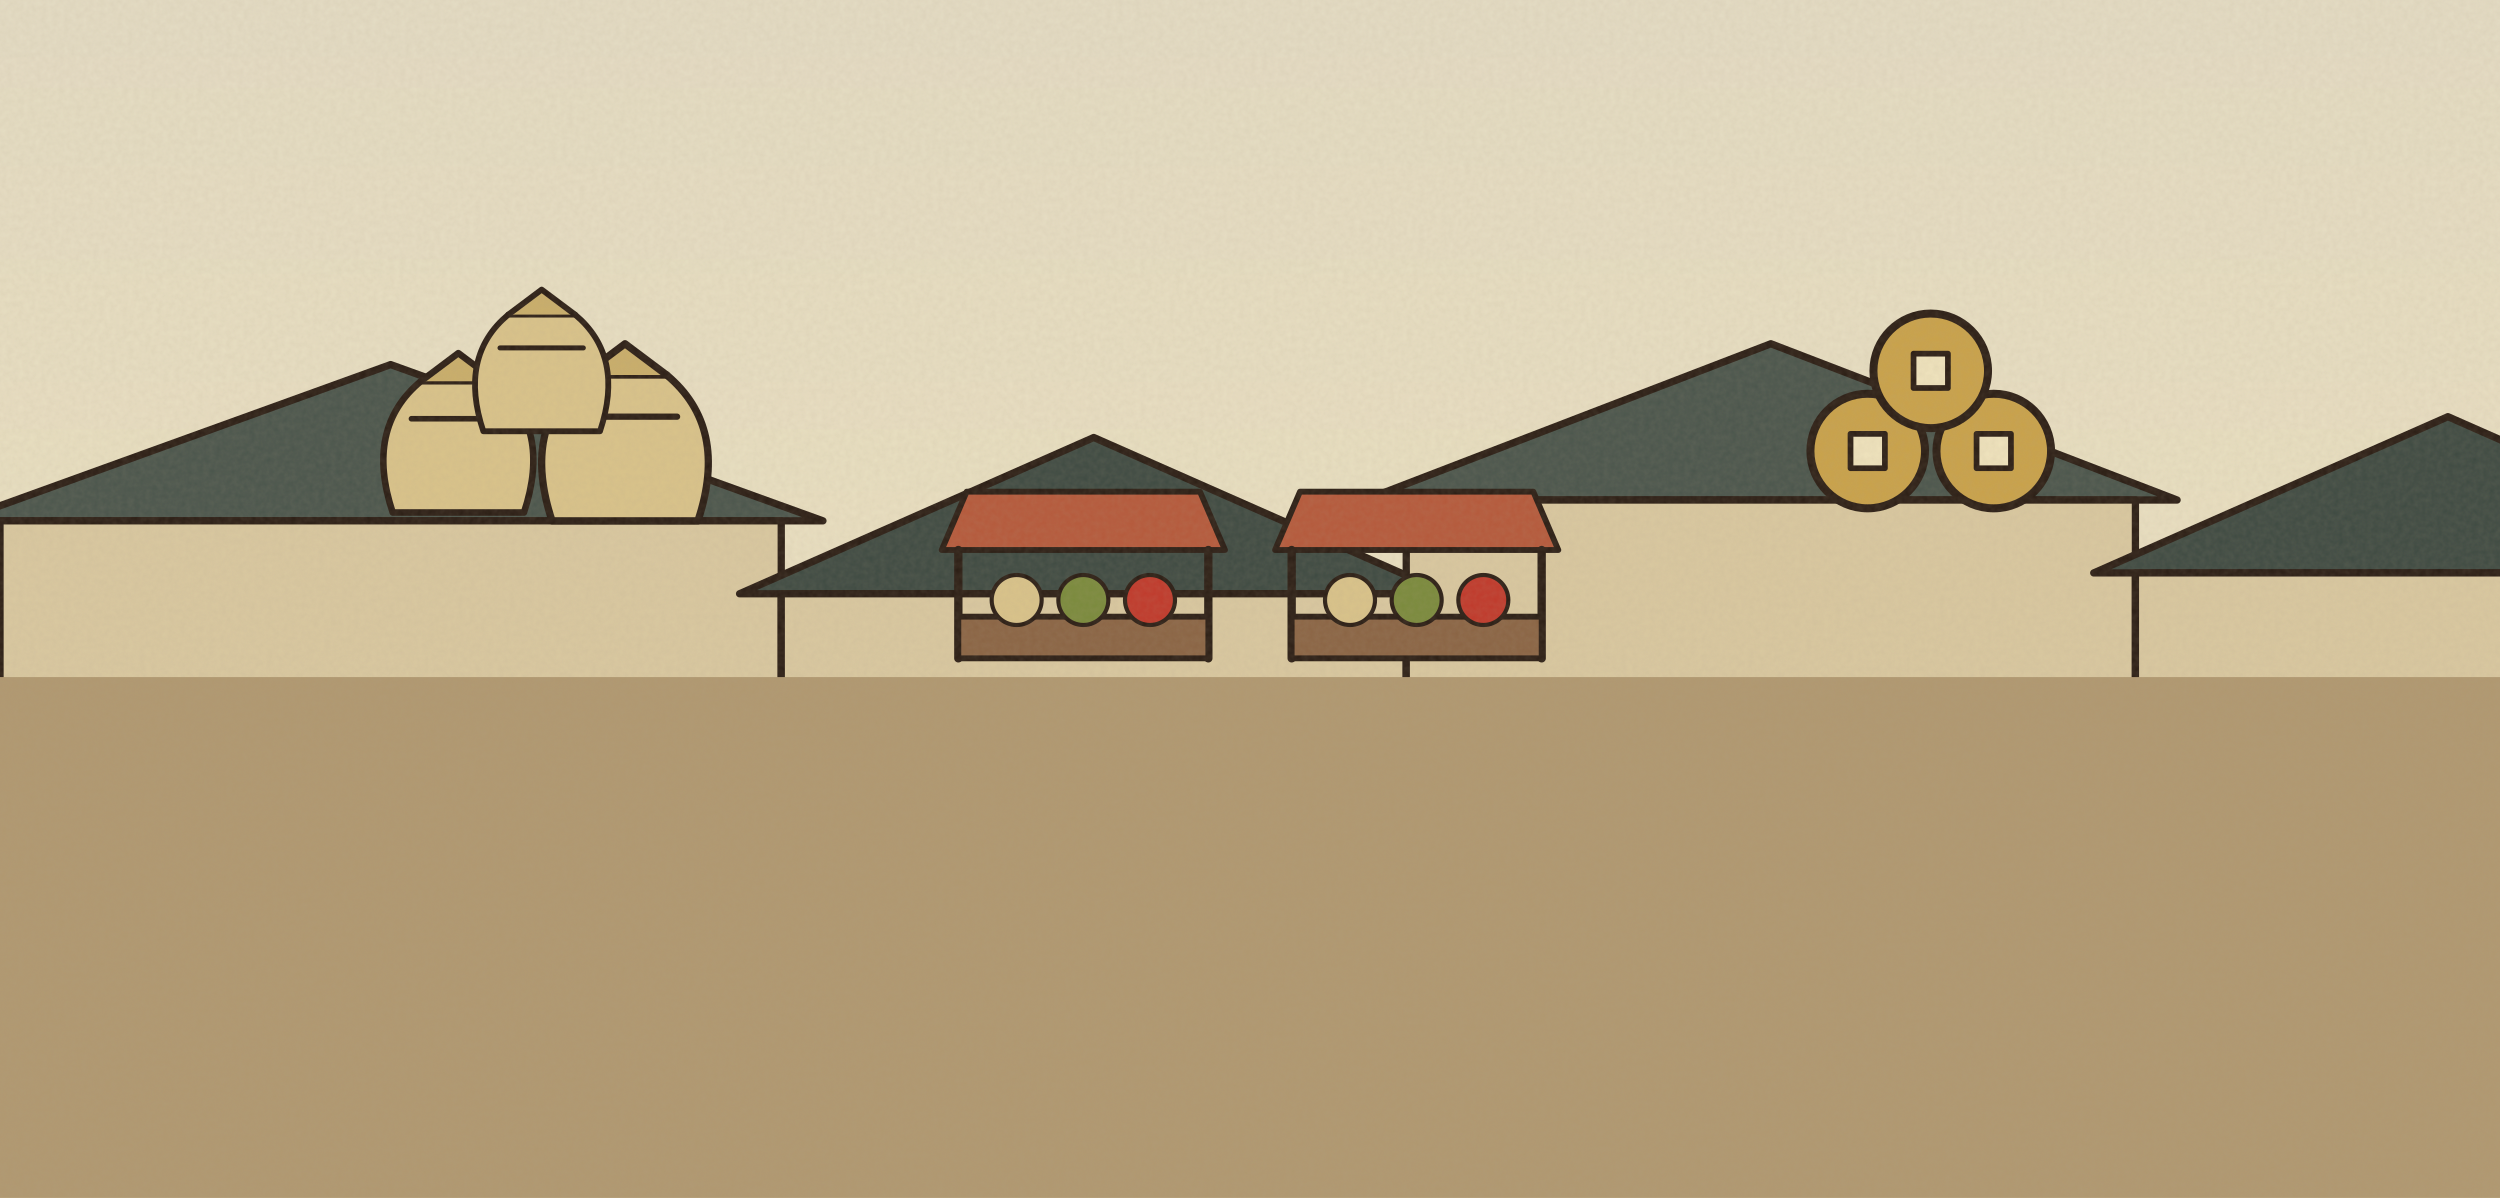
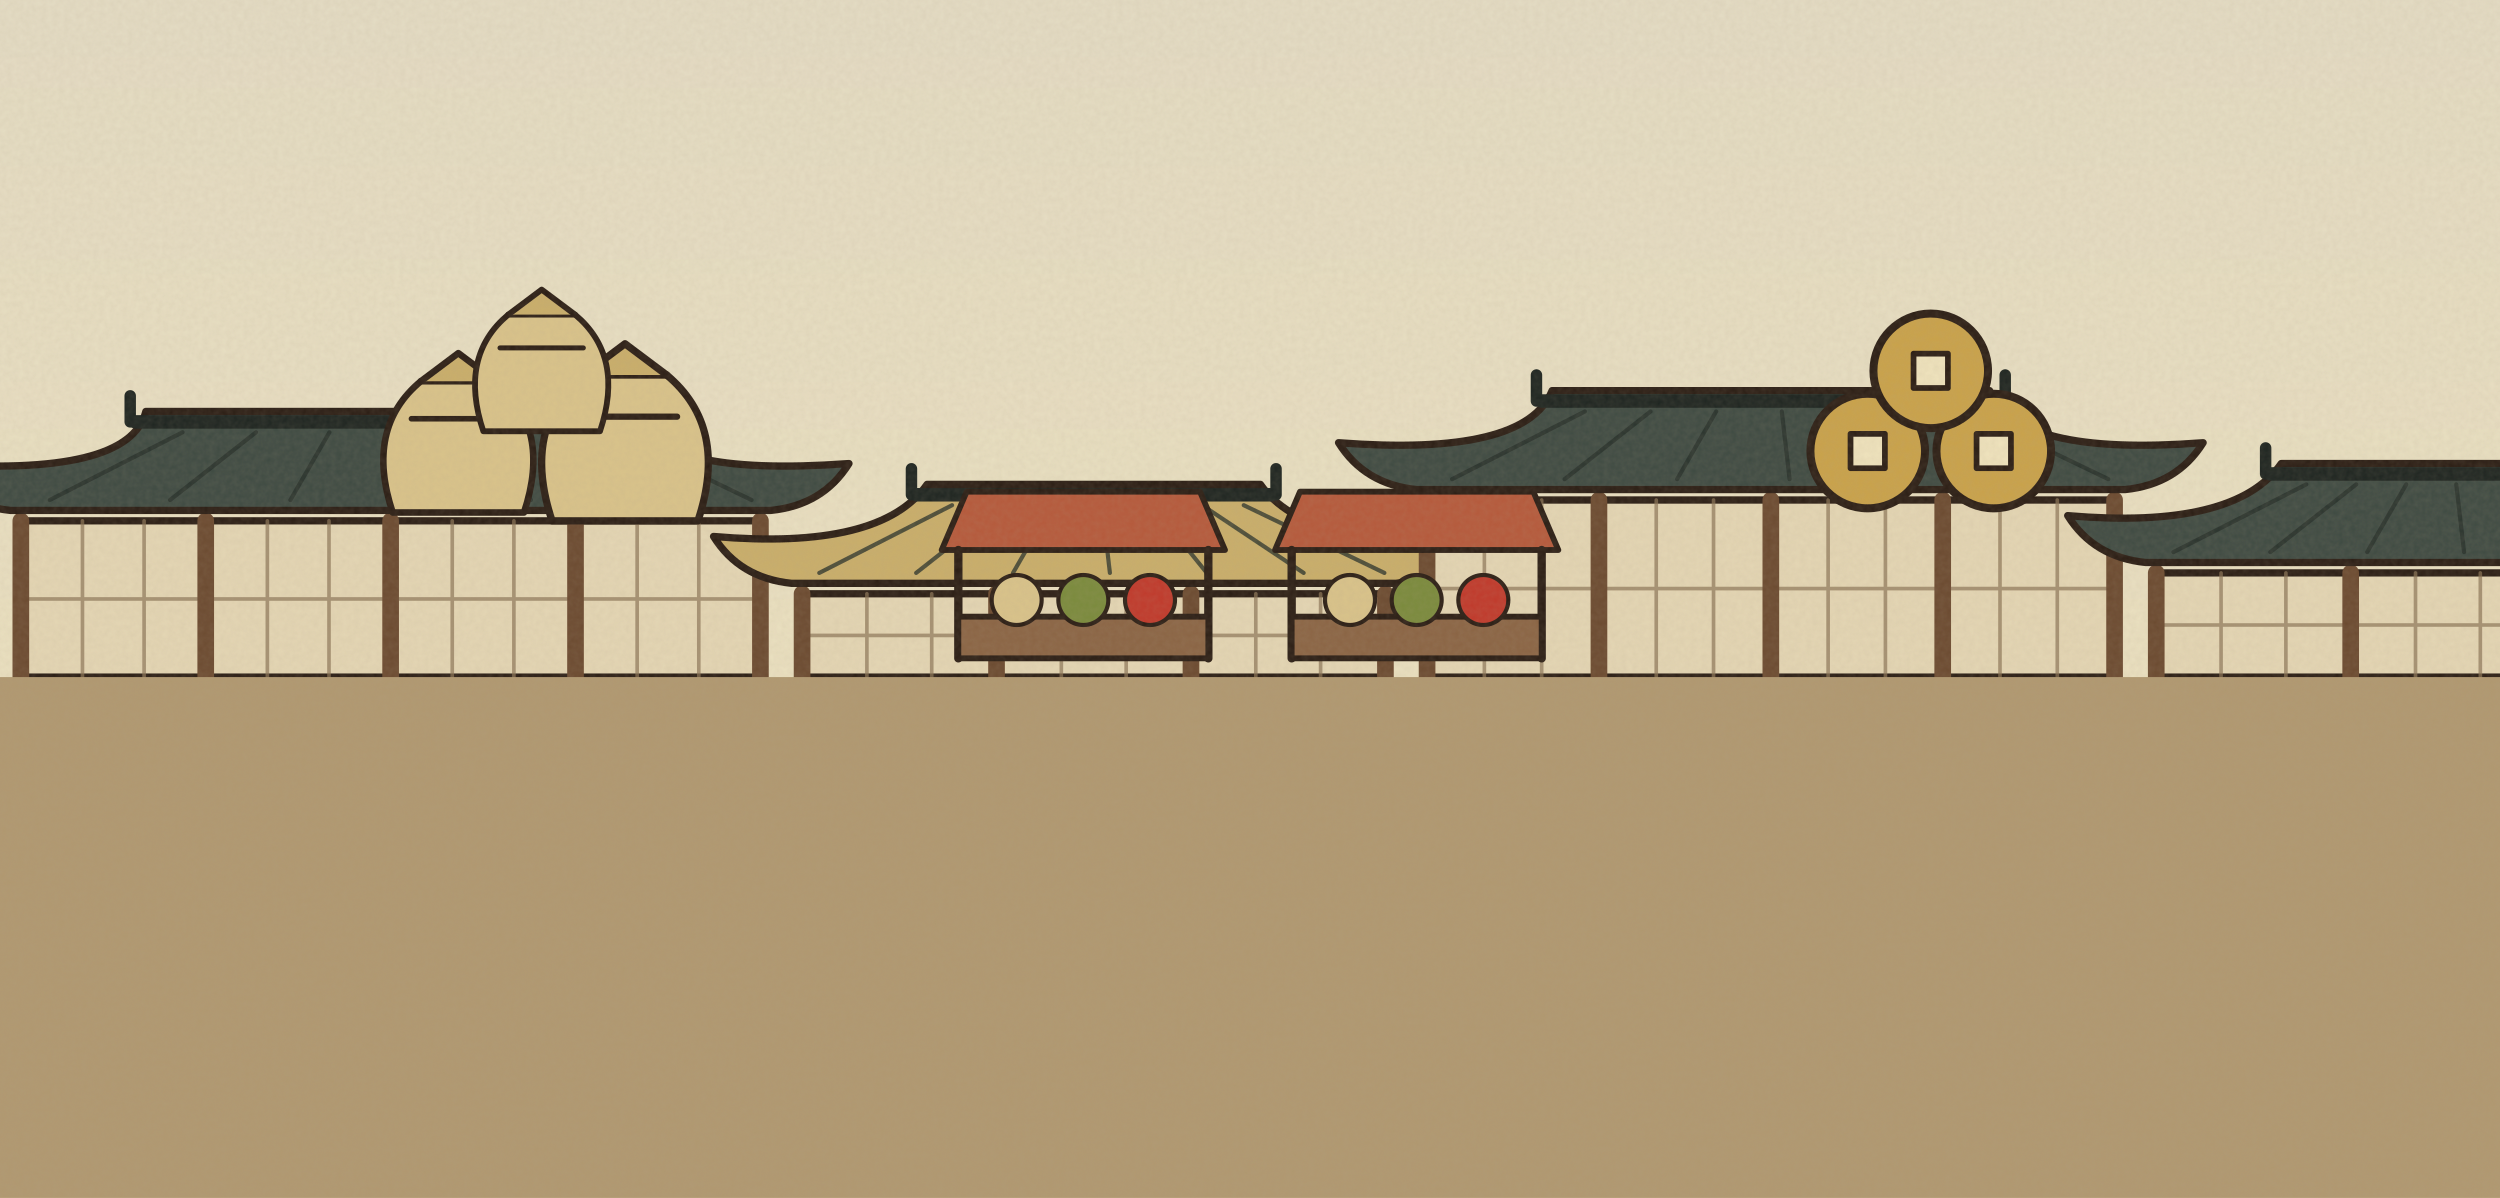
<svg xmlns="http://www.w3.org/2000/svg" viewBox="0 0 480 230" width="480" height="230" role="img" aria-label="곡식 자루, 여러 장터 좌판, 상평통보">
  <defs>
    <linearGradient id="sky" x1="0" y1="0" x2="0" y2="1">
      <stop offset="0" stop-color="#e4dcc4" />
      <stop offset="1" stop-color="#efe3bd" />
    </linearGradient>
    <filter id="paper" x="0" y="0" width="100%" height="100%">
      <feTurbulence type="fractalNoise" baseFrequency="0.9" numOctaves="2" seed="4" result="n" />
      <feColorMatrix in="n" type="matrix" values="0 0 0 0 0.45  0 0 0 0 0.36  0 0 0 0 0.25  0 0 0 0.16 0" />
      <feComposite in2="SourceGraphic" operator="in" />
    </filter>
    <filter id="wash">
      <feTurbulence type="fractalNoise" baseFrequency="0.03 0.08" numOctaves="3" seed="7" result="t" />
      <feDisplacementMap in="SourceGraphic" in2="t" scale="6" />
    </filter>
    <linearGradient id="sea" x1="0" y1="0" x2="0" y2="1">
      <stop offset="0" stop-color="#5c8190" />
      <stop offset="1" stop-color="#3f6577" />
    </linearGradient>
  </defs>
  <rect width="480" height="230" fill="url(#sky)" />
  <g stroke="#2a1d14" stroke-width="1.4" stroke-linejoin="round" stroke-linecap="round">
-     <path d="M-8 100 L75 70 L158 100 Z" fill="#4a554c" />
-     <rect x="0" y="100" width="150" height="38" fill="#d9c8a0" />
-     <path d="M142 114 L210 84 L278 114 Z" fill="#3e4a42" />
-     <rect x="150" y="114" width="120" height="24" fill="#d9c8a0" />
-     <path d="M262 96 L340 66 L418 96 Z" fill="#4a554c" />
-     <rect x="270" y="96" width="140" height="42" fill="#d9c8a0" />
-     <path d="M402 110 L470 80 L538 110 Z" fill="#3e4a42" />
-     <rect x="410" y="110" width="120" height="28" fill="#d9c8a0" />
+     <g transform="translate(75 0)">
+       <rect x="-71" y="100" width="142" height="30" fill="#e4d6b4" />
+       <g stroke="#8a7355" stroke-width=".7" opacity=".7">
+         <path d="M-71 100 V130" />
+         <path d="M-59.167 100 V130" />
+         <path d="M-47.333 100 V130" />
+         <path d="M-35.5 100 V130" />
+         <path d="M-23.667 100 V130" />
+         <path d="M-11.833 100 V130" />
+         <path d="M0 100 V130" />
+         <path d="M11.833 100 V130" />
+         <path d="M23.667 100 V130" />
+         <path d="M35.5 100 V130" />
+         <path d="M47.333 100 V130" />
+         <path d="M59.167 100 V130" />
+         <path d="M71 100 V130" />
+         <path d="M-71 115 H71" />
+       </g>
+       <g stroke="#6b4a30" stroke-width="3.2">
+         <path d="M-71 100 V130" />
+         <path d="M-35.5 100 V130" />
+         <path d="M0 100 V130" />
+         <path d="M35.5 100 V130" />
+         <path d="M71 100 V130" />
+       </g>
+     </g>
+     <g transform="translate(75 94)">
+       <path d="M-47 -15 H47 Q50.22 -2.25 88 -5 Q83 3 73 4 H-73 Q-83 3 -88 -5 Q-50.22 -2.25 -47 -15 Z" fill="#3e4a42" />
+       <path d="M-49 -13 H49" stroke="#1d2420" stroke-width="2.6" />
+       <path d="M-50 -18 v5 M50 -18 v5" stroke="#1d2420" stroke-width="2.2" />
+       <g stroke="#232c27" stroke-width=".8" opacity=".75">
+         <path d="M-39.95 -11 L-65.45 2" />
+         <path d="M-25.85 -11 L-42.35 2" />
+         <path d="M-11.75 -11 L-19.25 2" />
+         <path d="M2.35 -11 L3.85 2" />
+         <path d="M16.45 -11 L26.95 2" />
+         <path d="M30.55 -11 L50.05 2" />
+         <path d="M42.3 -11 L69.3 2" />
+       </g>
+     </g>
+     <g transform="translate(210 0)">
+       <rect x="-56" y="114" width="112" height="16" fill="#e4d6b4" />
+       <g stroke="#8a7355" stroke-width=".7" opacity=".7">
+         <path d="M-56 114 V130" />
+         <path d="M-43.556 114 V130" />
+         <path d="M-31.111 114 V130" />
+         <path d="M-18.667 114 V130" />
+         <path d="M-6.222 114 V130" />
+         <path d="M6.222 114 V130" />
+         <path d="M18.667 114 V130" />
+         <path d="M31.111 114 V130" />
+         <path d="M43.556 114 V130" />
+         <path d="M56 114 V130" />
+         <path d="M-56 122 H56" />
+       </g>
+       <g stroke="#6b4a30" stroke-width="3.2">
+         <path d="M-56 114 V130" />
+         <path d="M-18.667 114 V130" />
+         <path d="M18.667 114 V130" />
+         <path d="M56 114 V130" />
+       </g>
+     </g>
+     <g transform="translate(210 108)">
+       <path d="M-32 -15 H32 Q40.92 -2.25 73 -5 Q68 3 58 4 H-58 Q-68 3 -73 -5 Q-40.92 -2.25 -32 -15 Z" fill="#c9ae6a" />
+       <path d="M-34 -13 H34" stroke="#1d2420" stroke-width="2.6" />
+       <path d="M-35 -18 v5 M35 -18 v5" stroke="#1d2420" stroke-width="2.2" />
+       <g stroke="#232c27" stroke-width=".8" opacity=".75">
+         <path d="M-27.2 -11 L-52.7 2" />
+         <path d="M-17.6 -11 L-34.1 2" />
+         <path d="M-8 -11 L-15.5 2" />
+         <path d="M1.6 -11 L3.1 2" />
+         <path d="M11.2 -11 L21.7 2" />
+         <path d="M20.8 -11 L40.3 2" />
+         <path d="M28.8 -11 L55.8 2" />
+       </g>
+     </g>
+     <g transform="translate(340 0)">
+       <rect x="-66" y="96" width="132" height="34" fill="#e4d6b4" />
+       <g stroke="#8a7355" stroke-width=".7" opacity=".7">
+         <path d="M-66 96 V130" />
+         <path d="M-55 96 V130" />
+         <path d="M-44 96 V130" />
+         <path d="M-33 96 V130" />
+         <path d="M-22 96 V130" />
+         <path d="M-11 96 V130" />
+         <path d="M0 96 V130" />
+         <path d="M11 96 V130" />
+         <path d="M22 96 V130" />
+         <path d="M33 96 V130" />
+         <path d="M44 96 V130" />
+         <path d="M55 96 V130" />
+         <path d="M66 96 V130" />
+         <path d="M-66 113 H66" />
+       </g>
+       <g stroke="#6b4a30" stroke-width="3.2">
+         <path d="M-66 96 V130" />
+         <path d="M-33 96 V130" />
+         <path d="M0 96 V130" />
+         <path d="M33 96 V130" />
+         <path d="M66 96 V130" />
+       </g>
+     </g>
+     <g transform="translate(340 90)">
+       <path d="M-42 -15 H42 Q47.12 -2.25 83 -5 Q78 3 68 4 H-68 Q-78 3 -83 -5 Q-47.12 -2.25 -42 -15 Z" fill="#3e4a42" />
+       <path d="M-44 -13 H44" stroke="#1d2420" stroke-width="2.6" />
+       <path d="M-45 -18 v5 M45 -18 v5" stroke="#1d2420" stroke-width="2.2" />
+       <g stroke="#232c27" stroke-width=".8" opacity=".75">
+         <path d="M-35.7 -11 L-61.2 2" />
+         <path d="M-23.1 -11 L-39.6 2" />
+         <path d="M-10.5 -11 L-18 2" />
+         <path d="M2.1 -11 L3.6 2" />
+         <path d="M14.7 -11 L25.2 2" />
+         <path d="M27.3 -11 L46.8 2" />
+         <path d="M37.8 -11 L64.8 2" />
+       </g>
+     </g>
+     <g transform="translate(470 0)">
+       <rect x="-56" y="110" width="112" height="20" fill="#e4d6b4" />
+       <g stroke="#8a7355" stroke-width=".7" opacity=".7">
+         <path d="M-56 110 V130" />
+         <path d="M-43.556 110 V130" />
+         <path d="M-31.111 110 V130" />
+         <path d="M-18.667 110 V130" />
+         <path d="M-6.222 110 V130" />
+         <path d="M6.222 110 V130" />
+         <path d="M18.667 110 V130" />
+         <path d="M31.111 110 V130" />
+         <path d="M43.556 110 V130" />
+         <path d="M56 110 V130" />
+         <path d="M-56 120 H56" />
+       </g>
+       <g stroke="#6b4a30" stroke-width="3.2">
+         <path d="M-56 110 V130" />
+         <path d="M-18.667 110 V130" />
+         <path d="M18.667 110 V130" />
+         <path d="M56 110 V130" />
+       </g>
+     </g>
+     <g transform="translate(470 104)">
+       <path d="M-32 -15 H32 Q40.92 -2.25 73 -5 Q68 3 58 4 H-58 Q-68 3 -73 -5 Q-40.92 -2.25 -32 -15 Z" fill="#3e4a42" />
+       <path d="M-34 -13 H34" stroke="#1d2420" stroke-width="2.6" />
+       <path d="M-35 -18 v5 M35 -18 v5" stroke="#1d2420" stroke-width="2.2" />
+       <g stroke="#232c27" stroke-width=".8" opacity=".75">
+         <path d="M-27.2 -11 L-52.7 2" />
+         <path d="M-17.6 -11 L-34.1 2" />
+         <path d="M-8 -11 L-15.5 2" />
+         <path d="M1.6 -11 L3.1 2" />
+         <path d="M11.2 -11 L21.7 2" />
+         <path d="M20.8 -11 L40.3 2" />
+         <path d="M28.8 -11 L55.8 2" />
+       </g>
+     </g>
  </g>
  <rect y="130" width="480" height="100" fill="#b09870" />
  <g transform="translate(88 84) scale(0.9)" stroke="#2a1d14" stroke-width="1.4" stroke-linejoin="round" stroke-linecap="round">
    <path d="M-14 16 Q-20 -2 -8 -12 H8 Q20 -2 14 16 Z" fill="#d9c38a" />
    <path d="M-8 -12 L0 -18 L8 -12" fill="#c9ae6a" />
    <path d="M-10 -4 H10" stroke-width="1.2" />
  </g>
  <g transform="translate(120 84) scale(1)" stroke="#2a1d14" stroke-width="1.4" stroke-linejoin="round" stroke-linecap="round">
    <path d="M-14 16 Q-20 -2 -8 -12 H8 Q20 -2 14 16 Z" fill="#d9c38a" />
    <path d="M-8 -12 L0 -18 L8 -12" fill="#c9ae6a" />
    <path d="M-10 -4 H10" stroke-width="1.2" />
  </g>
  <g transform="translate(104 70) scale(0.8)" stroke="#2a1d14" stroke-width="1.4" stroke-linejoin="round" stroke-linecap="round">
    <path d="M-14 16 Q-20 -2 -8 -12 H8 Q20 -2 14 16 Z" fill="#d9c38a" />
    <path d="M-8 -12 L0 -18 L8 -12" fill="#c9ae6a" />
    <path d="M-10 -4 H10" stroke-width="1.2" />
  </g>
  <g transform="translate(208 112) scale(0.8)" stroke="#2a1d14" stroke-width="1.4" stroke-linejoin="round" stroke-linecap="round">
    <path d="M-34 -8 L-28 -22 H28 L34 -8 Z" fill="#b5593b" />
    <path d="M-30 -8 V18 M30 -8 V18" stroke-width="2" />
    <rect x="-30" y="8" width="60" height="10" fill="#8a6444" />
    <g stroke-width="1">
      <circle cx="-16" cy="4" r="6" fill="#d9c38a" />
      <circle cx="0" cy="4" r="6" fill="#7a8a3c" />
      <circle cx="16" cy="4" r="6" fill="#c0392b" />
    </g>
  </g>
  <g transform="translate(272 112) scale(0.8)" stroke="#2a1d14" stroke-width="1.4" stroke-linejoin="round" stroke-linecap="round">
    <path d="M-34 -8 L-28 -22 H28 L34 -8 Z" fill="#b5593b" />
    <path d="M-30 -8 V18 M30 -8 V18" stroke-width="2" />
    <rect x="-30" y="8" width="60" height="10" fill="#8a6444" />
    <g stroke-width="1">
      <circle cx="-16" cy="4" r="6" fill="#d9c38a" />
      <circle cx="0" cy="4" r="6" fill="#7a8a3c" />
      <circle cx="16" cy="4" r="6" fill="#c0392b" />
    </g>
  </g>
  <g transform="translate(374 80) scale(1.1)" stroke="#2a1d14" stroke-width="1.4" stroke-linejoin="round" stroke-linecap="round">
    <g fill="#c9a24a">
      <circle cx="-14" cy="6" r="10" />
      <circle cx="8" cy="6" r="10" />
      <circle cx="-3" cy="-8" r="10" />
    </g>
    <g fill="#efe3bd" stroke-width="1">
      <rect x="-17" y="3" width="6" height="6" />
      <rect x="5" y="3" width="6" height="6" />
      <rect x="-6" y="-11" width="6" height="6" />
    </g>
  </g>
  <rect width="480" height="230" fill="#fff" filter="url(#paper)" />
</svg>
